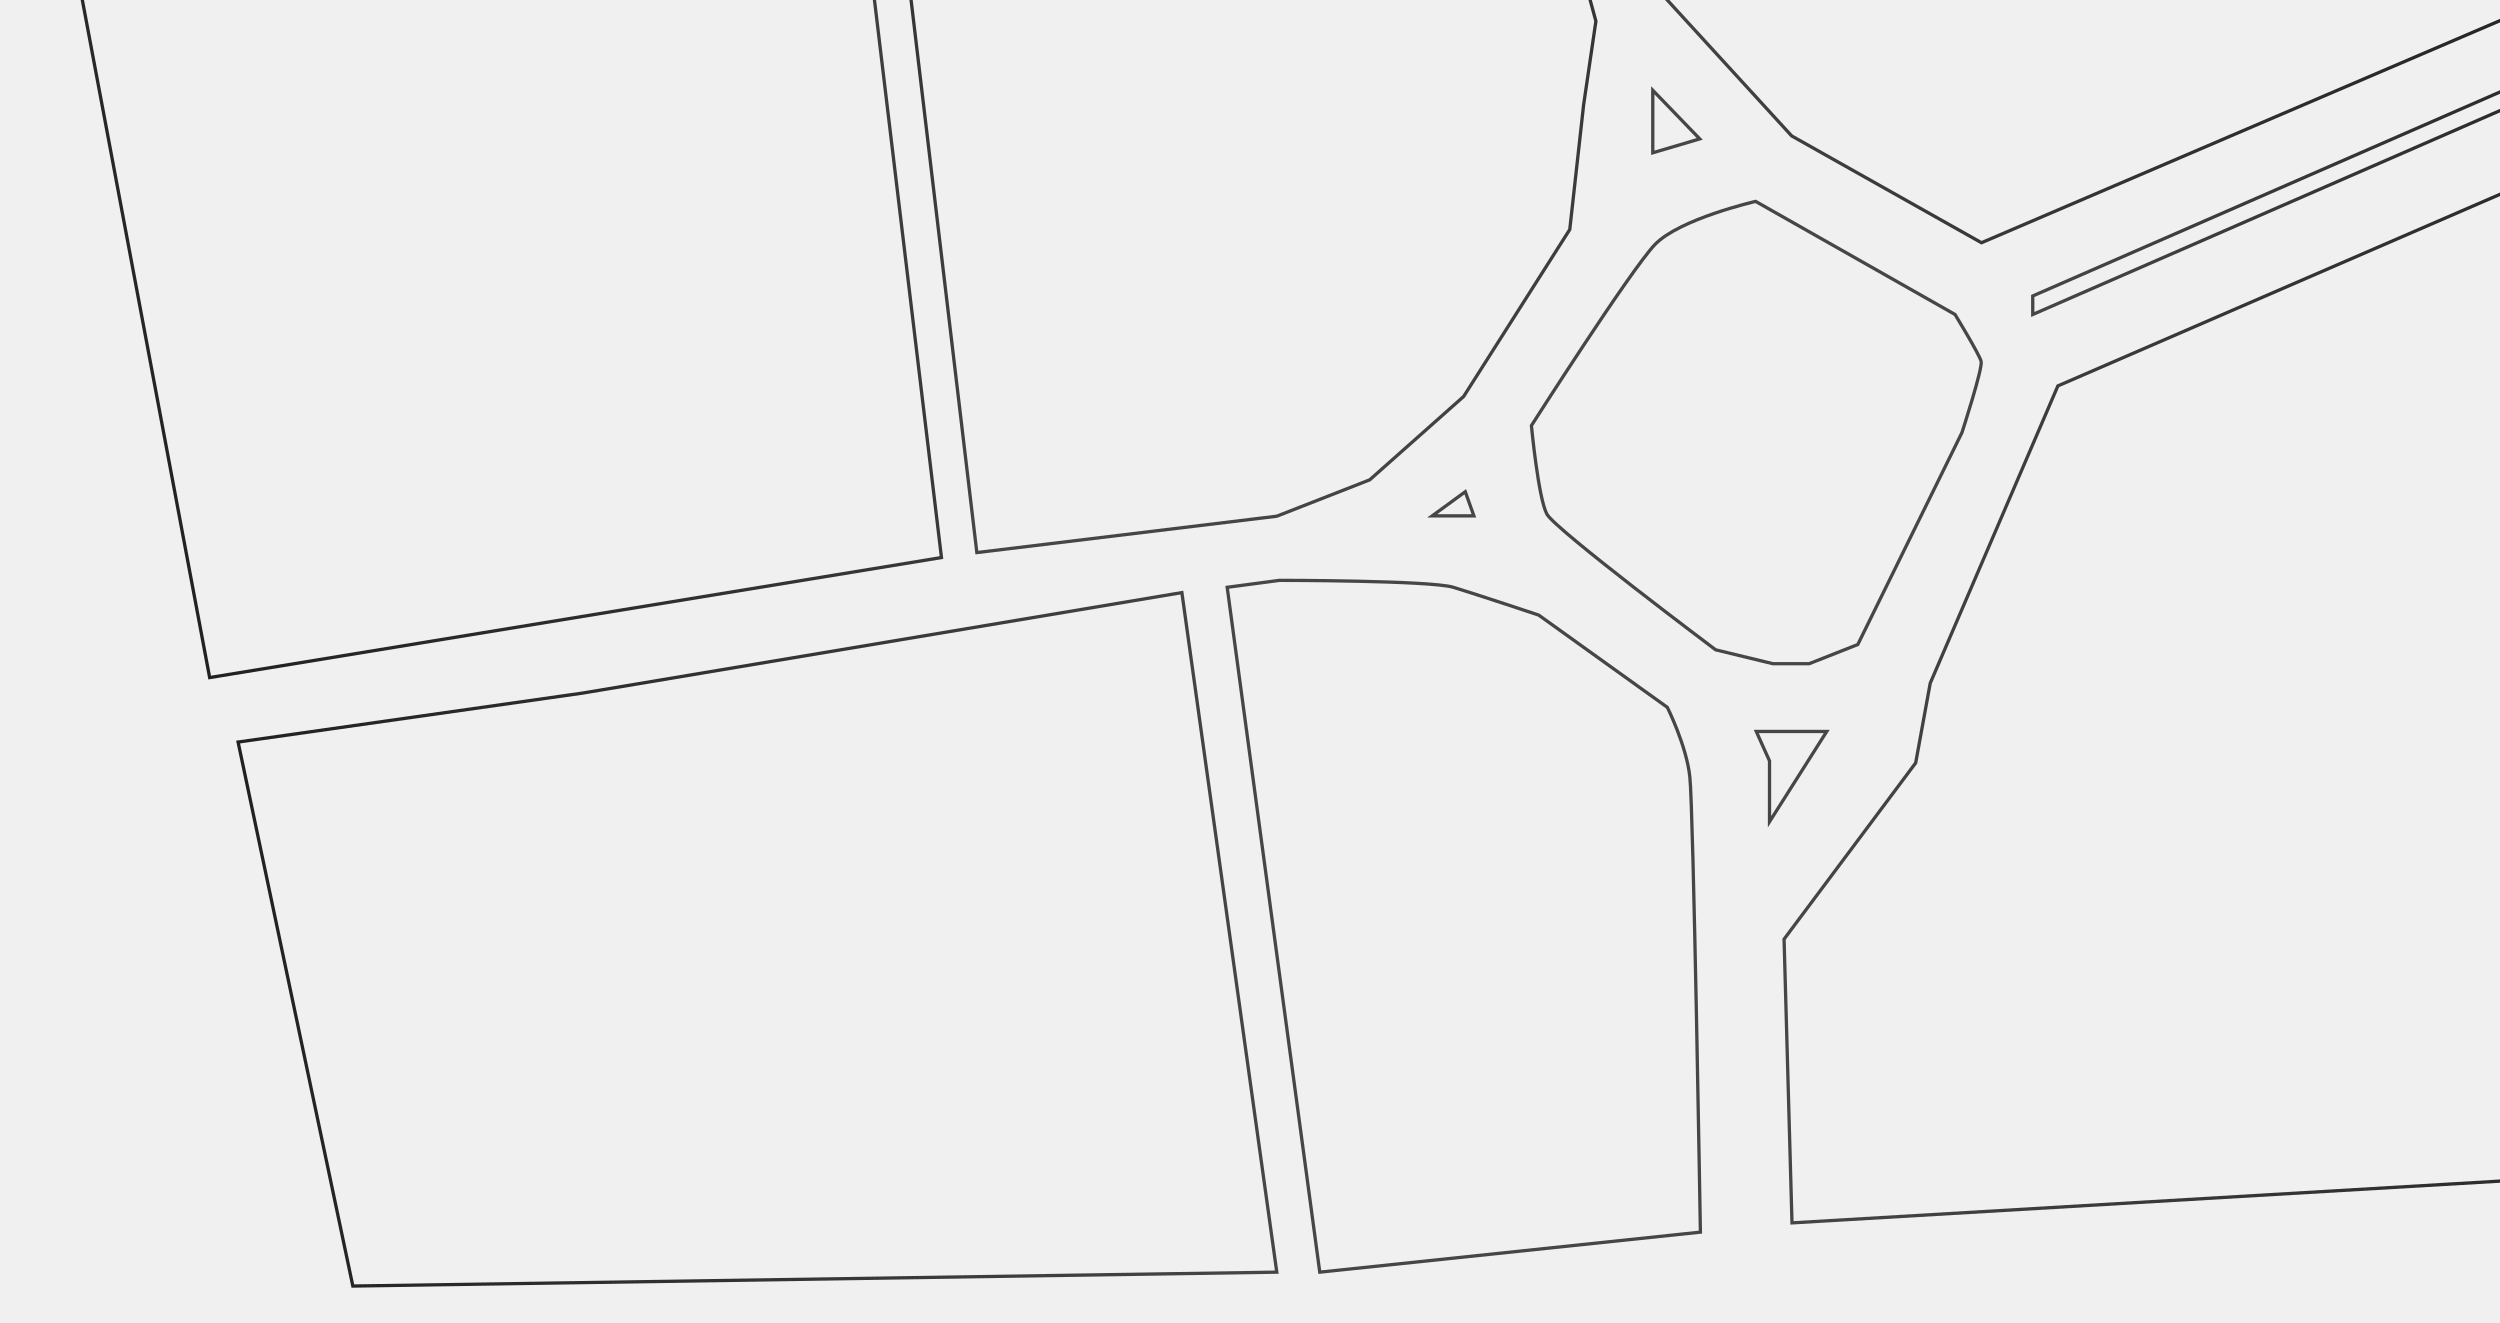
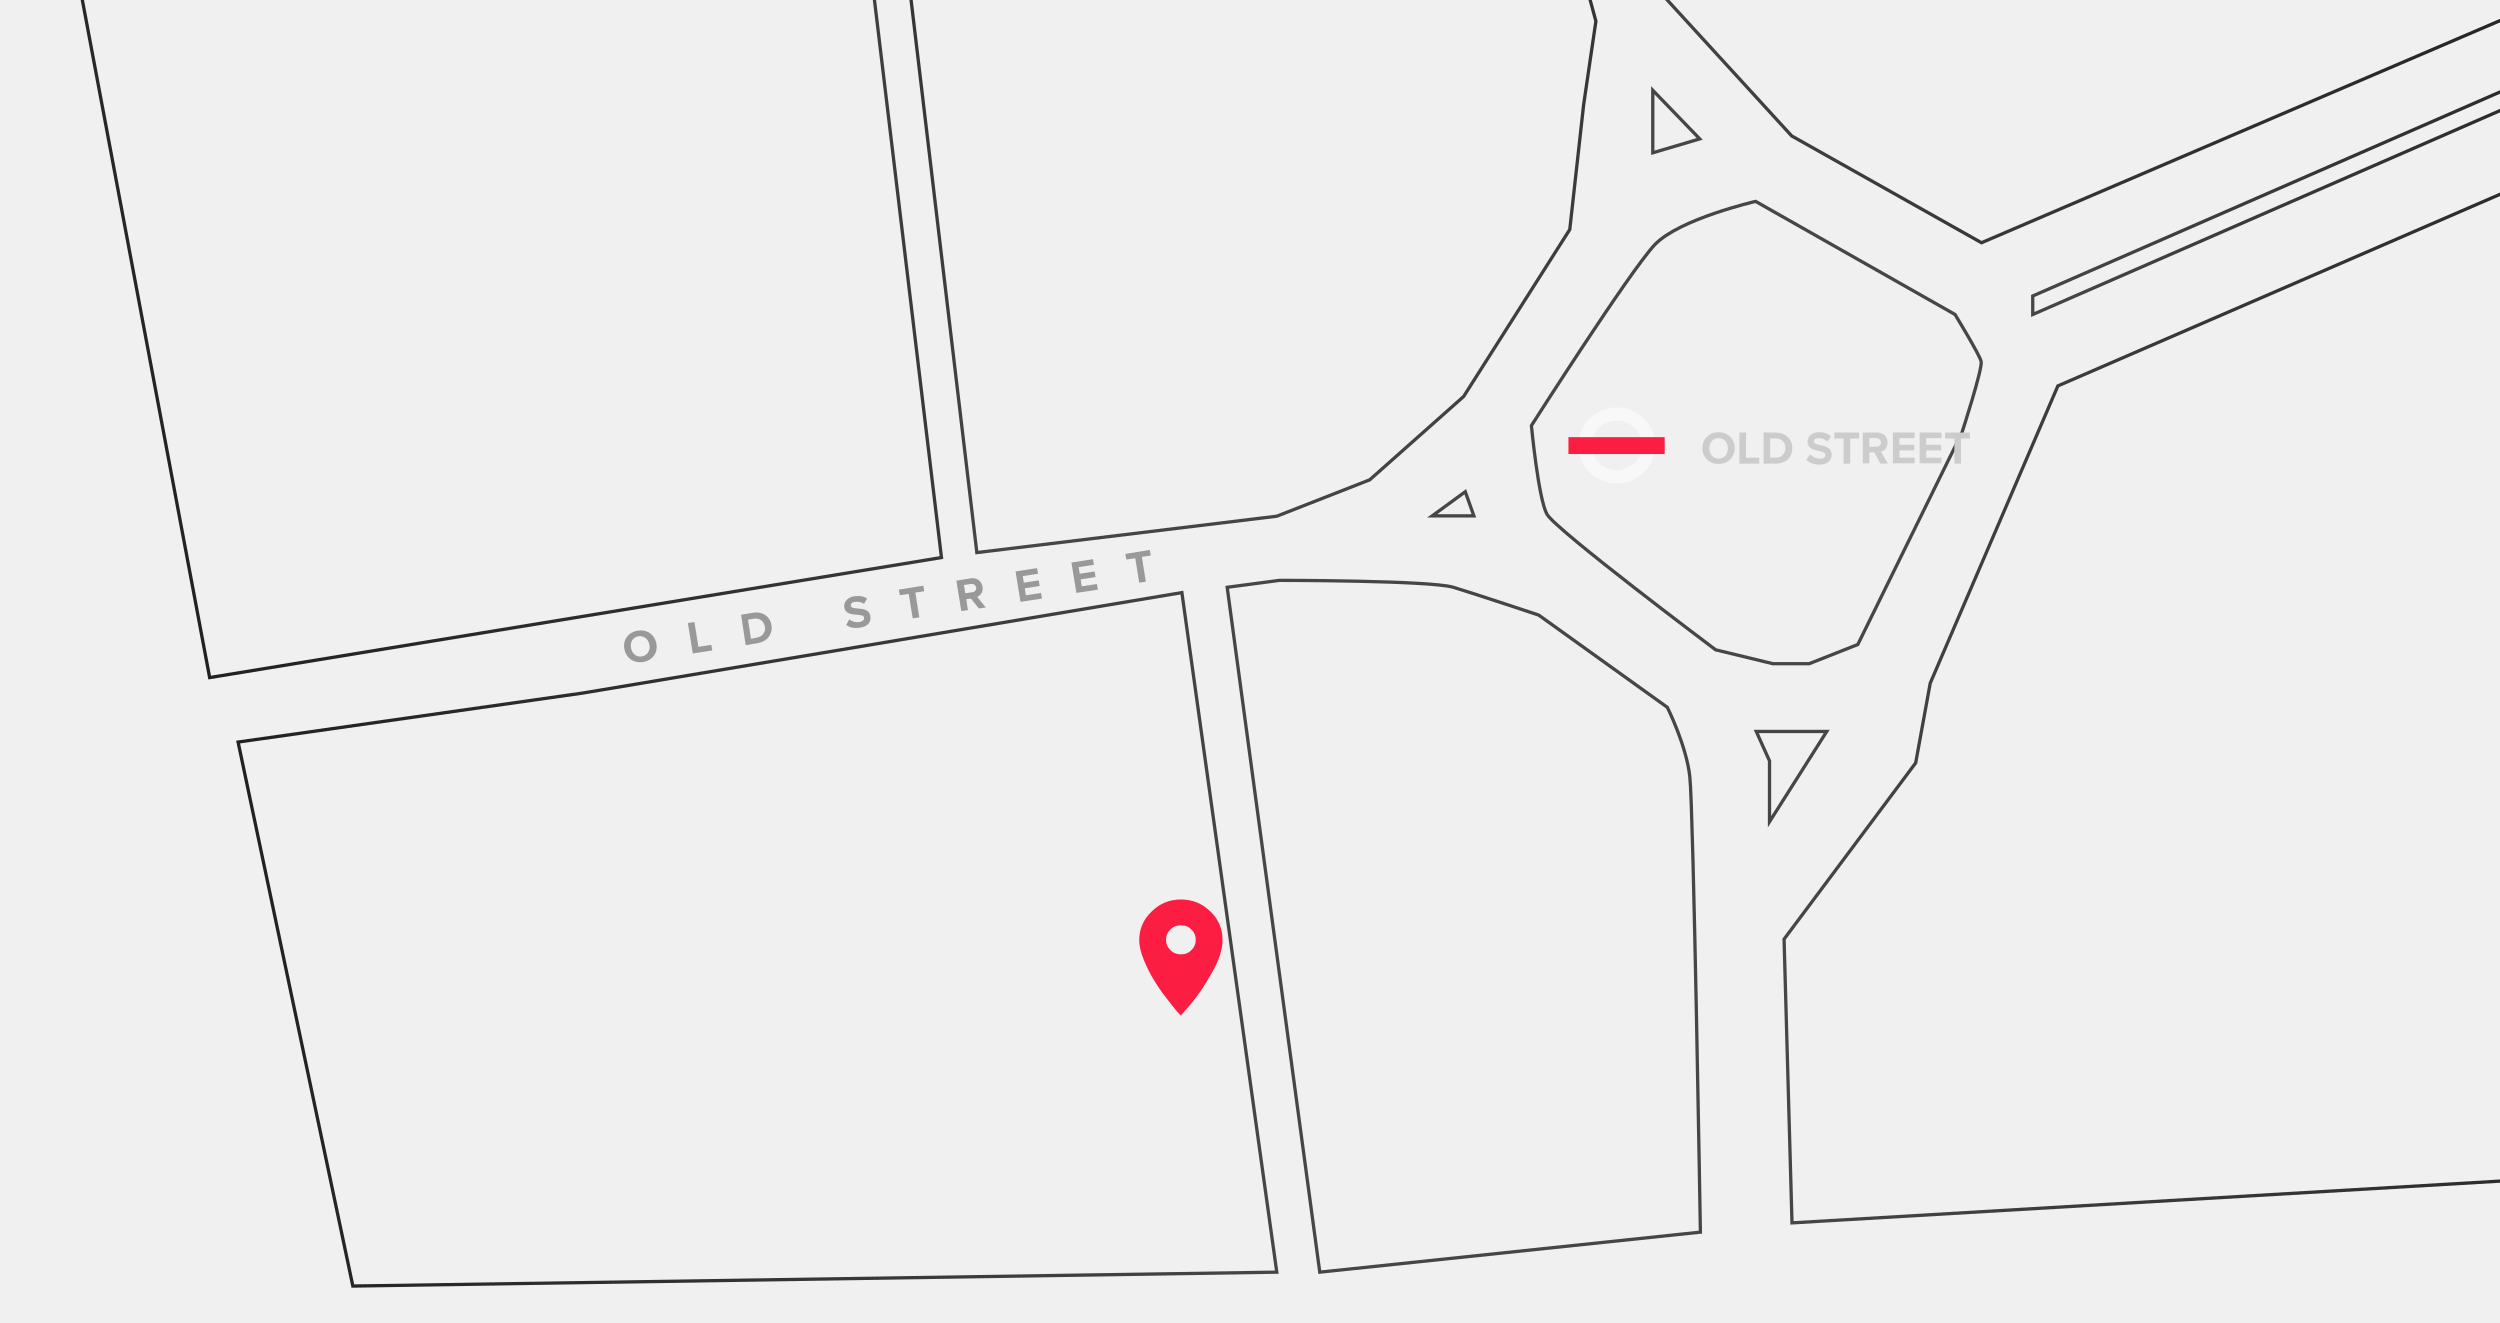
- <svg xmlns="http://www.w3.org/2000/svg" id="Layer_1" viewBox="0 0 756 400" enable-background="new 0 0 756 400">
-   <style>.st0,.st1,.st2,.st3,.st4,.st5,.st6{fill:none;stroke:#464646;stroke-miterlimit:10}.st1,.st2,.st3,.st4,.st5,.st6{stroke:url(#SVGID_1_)}.st2,.st3,.st4,.st5,.st6{stroke:url(#SVGID_2_)}.st3,.st4,.st5,.st6{stroke:url(#SVGID_3_)}.st4,.st5,.st6{stroke:url(#SVGID_4_)}.st5,.st6{stroke:url(#SVGID_5_)}.st6{stroke:url(#SVGID_6_)}.st7{filter:url(#Adobe_OpacityMaskFilter)}.st8{fill:#fff}.st9{mask:url(#mask-2_1_)}.st10{fill:#fc1d42}.st11{enable-background:new}.st12{fill:#999}.st13{font-family:'ProximaNova-Bold'}.st14{font-size:14px}.st15{letter-spacing:9}.st16{fill:#ccc}.st17{fill:none;stroke:#f8f8f8;stroke-width:4}</style>
-   <path class="st0" d="M530.9 60.9s-23.1 5.3-30.5 13.1-37.3 54.7-37.3 54.7 2.1 22.1 4.7 26.8 51 41 51 41l17.3 4.2h11l14.7-5.8 31.5-64.1s6.3-19.4 5.8-21.5c-.5-2.1-7.9-14.2-7.9-14.2l-60.3-34.2zM443.1 148.7l-10 7.3h12.6zM499.8 46.2L514 42l-14.2-14.7zM531.1 221.2h21.3l-17.3 27.3v-18.4zM371.1 177.6l15.8-2.1s45.7 0 52.6 2.1 25.8 8.4 25.8 8.4l38.9 27.9s5.8 11.6 6.8 21c1.1 9.5 3.2 137.7 3.2 137.7l-115.1 12.1-28-207.1z" />
-   <linearGradient id="SVGID_1_" gradientUnits="userSpaceOnUse" x1="71.407" y1="283.974" x2="386.625" y2="283.974">
-     <stop offset="0" stop-color="#212121" />
-     <stop offset="1" stop-color="#464646" />
+ <svg xmlns="http://www.w3.org/2000/svg" version="1.1" id="Layer_1" x="0px" y="0px" viewBox="0 0 756 400" style="enable-background:new 0 0 756 400;" xml:space="preserve">
+   <style type="text/css">
+ 	.st0{fill:none;stroke:#464646;stroke-miterlimit:10;}
+ 	.st1{fill:none;stroke:url(#SVGID_1_);stroke-miterlimit:10;}
+ 	.st2{fill:none;stroke:url(#SVGID_2_);stroke-miterlimit:10;}
+ 	.st3{fill:none;stroke:url(#SVGID_3_);stroke-miterlimit:10;}
+ 	.st4{fill:none;stroke:url(#SVGID_4_);stroke-miterlimit:10;}
+ 	.st5{fill:none;stroke:url(#SVGID_5_);stroke-miterlimit:10;}
+ 	.st6{fill:none;stroke:url(#SVGID_6_);stroke-miterlimit:10;}
+ 	.st7{fill:#FC1D42;}
+ 	.st8{enable-background:new    ;}
+ 	.st9{fill:#999999;}
+ 	.st10{fill:#CCCCCC;}
+ 	.st11{fill:none;stroke:#F8F8F8;stroke-width:4;}
+ </style>
+   <path class="st0" d="M530.9,60.9c0,0-23.1,5.3-30.5,13.1s-37.3,54.7-37.3,54.7s2.1,22.1,4.7,26.8s51,41,51,41l17.3,4.2h11l14.7-5.8  l31.5-64.1c0,0,6.3-19.4,5.8-21.5s-7.9-14.2-7.9-14.2L530.9,60.9z" />
+   <polygon class="st0" points="443.1,148.7 433.1,156 445.7,156 " />
+   <polygon class="st0" points="499.8,46.2 514,42 499.8,27.3 " />
+   <polygon class="st0" points="531.1,221.2 552.4,221.2 535.1,248.5 535.1,230.1 " />
+   <path class="st0" d="M371.1,177.6l15.8-2.1c0,0,45.7,0,52.6,2.1s25.8,8.4,25.8,8.4l38.9,27.9c0,0,5.8,11.6,6.8,21  c1.1,9.5,3.2,137.7,3.2,137.7l-115.1,12.1L371.1,177.6z" />
+   <linearGradient id="SVGID_1_" gradientUnits="userSpaceOnUse" x1="71.4" y1="117.986" x2="386.673" y2="117.986" gradientTransform="matrix(1 0 0 -1 0 402)">
+     <stop offset="0" style="stop-color:#212121" />
+     <stop offset="1" style="stop-color:#464646" />
  </linearGradient>
-   <path class="st1" d="M357.4 179.2l-181.3 30.4L72 224.4l34.7 164.5 279.4-4.2z" />
-   <linearGradient id="SVGID_2_" gradientUnits="userSpaceOnUse" x1="369.2" y1="167.622" x2="369.2" y2="-191.394">
-     <stop offset="0" stop-color="#464646" />
-     <stop offset="1" stop-color="#212121" />
+   <polygon class="st1" points="357.4,179.2 176.1,209.6 72,224.4 106.7,388.9 386.1,384.7 " />
+   <linearGradient id="SVGID_2_" gradientUnits="userSpaceOnUse" x1="369.267" y1="234.343" x2="369.267" y2="593.228" gradientTransform="matrix(1 0 0 -1 0 402)">
+     <stop offset="0" style="stop-color:#464646" />
+     <stop offset="1" style="stop-color:#212121" />
  </linearGradient>
-   <path class="st2" d="M295.4 167.1l90.7-11 28.1-11 28.4-25.2 32.1-50.5 4.2-37.8 3.7-25.2s-34.2-127.7-43.1-141.9c0 0-23.1-54.1-25.8-55.2l-118.3 33.1-39.4-6.3 39.4 331z" />
-   <linearGradient id="SVGID_3_" gradientUnits="userSpaceOnUse" x1="299.367" y1="-72.596" x2="1.663" y2="99.283">
-     <stop offset="0" stop-color="#464646" />
-     <stop offset="1" stop-color="#212121" />
+   <path class="st2" d="M295.4,167.1l90.7-11l28.1-11l28.4-25.2l32.1-50.5l4.2-37.8l3.7-25.2c0,0-34.2-127.7-43.1-141.9  c0,0-23.1-54.1-25.8-55.2l-118.3,33.1l-39.4-6.3L295.4,167.1z" />
+   <linearGradient id="SVGID_3_" gradientUnits="userSpaceOnUse" x1="299.374" y1="474.591" x2="1.688" y2="302.722" gradientTransform="matrix(1 0 0 -1 0 402)">
+     <stop offset="0" style="stop-color:#464646" />
+     <stop offset="1" style="stop-color:#212121" />
  </linearGradient>
-   <path class="st3" d="M284.7 168.6L63.4 204.9 0-132.5l212.3-54.2 32.1 20z" />
-   <linearGradient id="SVGID_4_" gradientUnits="userSpaceOnUse" x1="474.633" y1="-44.695" x2="793.076" y2="-44.695">
-     <stop offset="0" stop-color="#464646" />
-     <stop offset="1" stop-color="#212121" />
+   <polygon class="st3" points="284.7,168.6 63.4,204.9 0,-132.5 212.3,-186.7 244.4,-166.7 " />
+   <linearGradient id="SVGID_4_" gradientUnits="userSpaceOnUse" x1="474.592" y1="446.66" x2="793.107" y2="446.66" gradientTransform="matrix(1 0 0 -1 0 402)">
+     <stop offset="0" style="stop-color:#464646" />
+     <stop offset="1" style="stop-color:#212121" />
  </linearGradient>
-   <path class="st4" d="M477.1-122.9l-2 18.1L503.9-.3l37.9 41.4 57.4 32.3L792.5-9.4l-45.8-153.3L578.4-130z" />
-   <linearGradient id="SVGID_5_" gradientUnits="userSpaceOnUse" x1="539.021" y1="197.441" x2="849.1" y2="197.441">
-     <stop offset="0" stop-color="#464646" />
-     <stop offset="1" stop-color="#212121" />
+   <polygon class="st4" points="477.1,-122.9 475.1,-104.8 503.9,-0.3 541.8,41.1 599.2,73.4 792.5,-9.4 746.7,-162.7 578.4,-130 " />
+   <linearGradient id="SVGID_5_" gradientUnits="userSpaceOnUse" x1="538.995" y1="204.559" x2="849.123" y2="204.559" gradientTransform="matrix(1 0 0 -1 0 402)">
+     <stop offset="0" style="stop-color:#464646" />
+     <stop offset="1" style="stop-color:#212121" />
  </linearGradient>
-   <path class="st5" d="M622.3 116.7l-38.6 89.9-4.4 24.1-39.8 53.3 2.4 85.8 306.7-18.1-15.4-326.4z" />
-   <linearGradient id="SVGID_6_" gradientUnits="userSpaceOnUse" x1="614.186" y1="50.204" x2="812.658" y2="50.204">
-     <stop offset="0" stop-color="#464646" />
-     <stop offset="1" stop-color="#212121" />
+   <polygon class="st5" points="622.3,116.7 583.7,206.6 579.3,230.7 539.5,284 541.9,369.8 848.6,351.7 833.2,25.3 " />
+   <linearGradient id="SVGID_6_" gradientUnits="userSpaceOnUse" x1="614.2" y1="351.765" x2="812.681" y2="351.765" gradientTransform="matrix(1 0 0 -1 0 402)">
+     <stop offset="0" style="stop-color:#464646" />
+     <stop offset="1" style="stop-color:#212121" />
  </linearGradient>
-   <path class="st6" d="M614.7 89.5v5.6l197.1-86-4-3.9z" />
+   <polygon class="st6" points="614.7,89.5 614.7,95.1 811.8,9.1 807.8,5.2 " />
  <g id="Symbols">
-     <g id="Footer" transform="translate(-684)">
-       <g id="Map" transform="translate(616)">
-         <defs>
-           <filter id="Adobe_OpacityMaskFilter" filterUnits="userSpaceOnUse" x="255.2" y="123.2" width="408.8" height="183.8">
-             <feColorMatrix values="1 0 0 0 0 0 1 0 0 0 0 0 1 0 0 0 0 0 1 0" />
-           </filter>
-         </defs>
-         <mask maskUnits="userSpaceOnUse" x="255.2" y="123.2" width="408.8" height="183.8" id="mask-2_1_">
-           <g class="st7">
-             <path id="path-1_1_" class="st8" d="M17.3 26h824v499h-824z" />
-           </g>
-         </mask>
-         <g transform="translate(37 -224)" class="st9">
-           <path id="Page-1-Copy-9" class="st10" d="M388.1 496c3.5 0 6.4 1.2 8.9 3.6 2.5 2.4 3.7 5.3 3.7 8.7 0 2.7-1 6-3.2 9.8-2.1 3.8-4.2 6.9-6.3 9.4l-3.1 3.6c-.4-.4-.8-.9-1.4-1.5-.6-.7-1.5-1.9-3-3.8s-2.7-3.7-3.8-5.5c-1.1-1.8-2.1-3.8-3-6-.9-2.2-1.4-4.2-1.4-5.9 0-3.4 1.2-6.3 3.7-8.7 2.5-2.5 5.5-3.7 8.9-3.7zm0 16.6c1.3 0 2.3-.4 3.2-1.3.9-.9 1.3-1.9 1.3-3.1s-.4-2.2-1.3-3.1c-.9-.9-1.9-1.3-3.2-1.3s-2.3.4-3.2 1.3c-.9.9-1.3 1.9-1.3 3.1s.4 2.2 1.3 3.1c.9.9 2 1.3 3.2 1.3z" />
-           <g class="st11">
-             <text transform="rotate(-8.996 2810.036 -1185.976)" class="st12 st13 st14 st15">OLD STREET</text>
-           </g>
-           <g class="st11">
-             <text transform="translate(545.327 364.182)" class="st16 st13 st14">OLD STREET</text>
-           </g>
-           <g id="Tueb-logo" transform="translate(494 322)">
-             <ellipse id="Oval-2" class="st17" cx="25.9" cy="36.7" rx="9.6" ry="9.5" />
-             <path id="Rectangle-22" class="st10" d="M11.3 34.2h29.1v5.1H11.3z" />
+     <g id="Footer" transform="translate(-684, 0)">
+       <g id="Map" transform="translate(616, 0)">
+         <g>
+           <g transform="translate(37, -224)">
+             <path id="Page-1-Copy-9" class="st7" d="M388.1,496c3.5,0,6.4,1.2,8.9,3.6s3.7,5.3,3.7,8.7c0,2.7-1,6-3.2,9.8       c-2.1,3.8-4.2,6.9-6.3,9.4l-3.1,3.6c-0.4-0.4-0.8-0.9-1.4-1.5c-0.6-0.7-1.5-1.9-3-3.8s-2.7-3.7-3.8-5.5c-1.1-1.8-2.1-3.8-3-6       s-1.4-4.2-1.4-5.9c0-3.4,1.2-6.3,3.7-8.7C381.7,497.2,384.7,496,388.1,496L388.1,496z M388.1,512.6c1.3,0,2.3-0.4,3.2-1.3       c0.9-0.9,1.3-1.9,1.3-3.1s-0.4-2.2-1.3-3.1s-1.9-1.3-3.2-1.3s-2.3,0.4-3.2,1.3c-0.9,0.9-1.3,1.9-1.3,3.1s0.4,2.2,1.3,3.1       C385.8,512.2,386.9,512.6,388.1,512.6L388.1,512.6z" />
+             <g class="st8">
+               <g class="st8">
+                 <path class="st9" d="M223.9,414.7c2.8-0.4,5.1,1.2,5.6,4s-1.3,5.1-4.1,5.5c-2.8,0.4-5.1-1.2-5.6-4S221.1,415.1,223.9,414.7z          M224.1,416.4c-1.7,0.3-2.6,1.7-2.3,3.5c0.3,1.7,1.6,2.9,3.3,2.6c1.7-0.3,2.6-1.8,2.3-3.5         C227.1,417.3,225.8,416.2,224.1,416.4z" />
+                 <path class="st9" d="M239,412.4l2-0.3l1.2,7.5l3.9-0.6l0.3,1.7l-5.9,0.9L239,412.4z" />
+                 <path class="st9" d="M255.1,409.9l3.6-0.6c2.9-0.5,5.2,1.1,5.6,3.8s-1.3,4.9-4.2,5.4l-3.6,0.6L255.1,409.9z M259.9,416.8         c1.8-0.3,2.7-1.8,2.4-3.3c-0.3-1.6-1.5-2.7-3.4-2.4l-1.7,0.3l0.9,5.8L259.9,416.8z" />
+                 <path class="st9" d="M287.8,411.3c0.8,0.6,1.9,1,3.1,0.8c1.1-0.2,1.5-0.8,1.4-1.3c-0.1-0.7-0.9-0.8-2.1-0.9         c-1.6-0.1-3.6-0.2-3.9-2.3c-0.2-1.5,0.9-3,3.1-3.3c1.5-0.2,2.8,0,3.8,0.7l-0.9,1.6c-0.9-0.6-1.9-0.7-2.8-0.6         c-0.9,0.1-1.3,0.6-1.2,1.2c0.1,0.6,0.9,0.7,2,0.8c1.6,0.1,3.6,0.3,3.9,2.3c0.3,1.7-0.7,3.2-3.2,3.5c-1.8,0.3-3.1-0.1-4.1-0.8         L287.8,411.3z" />
+                 <path class="st9" d="M305.8,403.6l-2.7,0.4l-0.3-1.7l7.4-1.2l0.3,1.7l-2.7,0.4l1.2,7.5l-2,0.3L305.8,403.6z" />
+                 <path class="st9" d="M324.6,405l-1.4,0.2l0.5,3.3l-2,0.3l-1.5-9.2l4.3-0.7c1.9-0.3,3.3,0.8,3.6,2.5c0.3,1.6-0.6,2.7-1.6,3.1         l2.6,3.2L327,408L324.6,405z M324.6,400.6l-2.1,0.3l0.4,2.5l2.1-0.3c0.8-0.1,1.3-0.7,1.2-1.5         C326,400.9,325.4,400.5,324.6,400.6z" />
+                 <path class="st9" d="M338.1,396.8l6.5-1l0.3,1.7l-4.6,0.7l0.3,2l4.5-0.7l0.3,1.7l-4.5,0.7l0.3,2.1l4.6-0.7l0.3,1.7l-6.5,1         L338.1,396.8z" />
+                 <path class="st9" d="M355,394.1l6.5-1l0.3,1.7l-4.6,0.7l0.3,2l4.5-0.7l0.3,1.7l-4.5,0.7l0.3,2.1l4.6-0.7l0.3,1.7l-6.5,1         L355,394.1z" />
+                 <path class="st9" d="M374.3,392.8l-2.7,0.4l-0.3-1.7l7.4-1.2l0.3,1.7l-2.7,0.4l1.2,7.5l-2,0.3L374.3,392.8z" />
+               </g>
+             </g>
+             <g class="st8">
+               <g class="st8">
+                 <path class="st10" d="M550.7,354.7c2.8,0,4.9,2,4.9,4.8c0,2.8-2.1,4.8-4.9,4.8c-2.8,0-4.9-2-4.9-4.8         C545.8,356.7,547.9,354.7,550.7,354.7z M550.7,356.5c-1.7,0-2.8,1.3-2.8,3.1c0,1.7,1.1,3.1,2.8,3.1c1.7,0,2.8-1.3,2.8-3.1         C553.5,357.8,552.4,356.5,550.7,356.5z" />
+                 <path class="st10" d="M557,354.8h2v7.6h4v1.8H557V354.8z" />
+                 <path class="st10" d="M564.3,354.8h3.7c2.9,0,5,1.9,5,4.7c0,2.8-2,4.7-5,4.7h-3.7V354.8z M568,362.4c1.8,0,2.9-1.3,2.9-2.9         c0-1.7-1-2.9-2.9-2.9h-1.7v5.8H568z" />
+                 <path class="st10" d="M578.4,361.4c0.7,0.7,1.7,1.3,3,1.3c1.1,0,1.6-0.5,1.6-1.1c0-0.7-0.8-0.9-1.9-1.2         c-1.5-0.3-3.5-0.8-3.5-2.9c0-1.6,1.3-2.8,3.5-2.8c1.5,0,2.7,0.4,3.6,1.3l-1.1,1.5c-0.8-0.7-1.8-1-2.7-1c-0.9,0-1.4,0.4-1.4,1         c0,0.6,0.8,0.8,1.9,1.1c1.5,0.3,3.5,0.8,3.5,2.9c0,1.7-1.2,3-3.7,3c-1.8,0-3.1-0.6-4-1.5L578.4,361.4z" />
+                 <path class="st10" d="M588.4,356.6h-2.7v-1.8h7.5v1.8h-2.7v7.6h-2V356.6z" />
+                 <path class="st10" d="M597.8,360.8h-1.5v3.3h-2v-9.3h4.4c1.9,0,3.1,1.3,3.1,3c0,1.7-1,2.5-2,2.8l2.1,3.6h-2.3L597.8,360.8z          M598.4,356.5h-2.1v2.6h2.1c0.8,0,1.4-0.5,1.4-1.3C599.8,357.1,599.2,356.5,598.4,356.5z" />
+                 <path class="st10" d="M603.4,354.8h6.6v1.7h-4.6v2h4.5v1.7h-4.5v2.2h4.6v1.7h-6.6V354.8z" />
+                 <path class="st10" d="M611.5,354.8h6.6v1.7h-4.6v2h4.5v1.7h-4.5v2.2h4.6v1.7h-6.6V354.8z" />
+                 <path class="st10" d="M621.9,356.6h-2.7v-1.8h7.5v1.8h-2.7v7.6h-2V356.6z" />
+               </g>
+             </g>
+             <g id="Tueb-logo" transform="translate(494, 322)">
+               <ellipse id="Oval-2" class="st11" cx="25.9" cy="36.7" rx="9.6" ry="9.5" />
+               <rect id="Rectangle-22" x="11.3" y="34.2" class="st7" width="29.1" height="5.1" />
+             </g>
          </g>
        </g>
      </g>
    </g>
  </g>
</svg>
